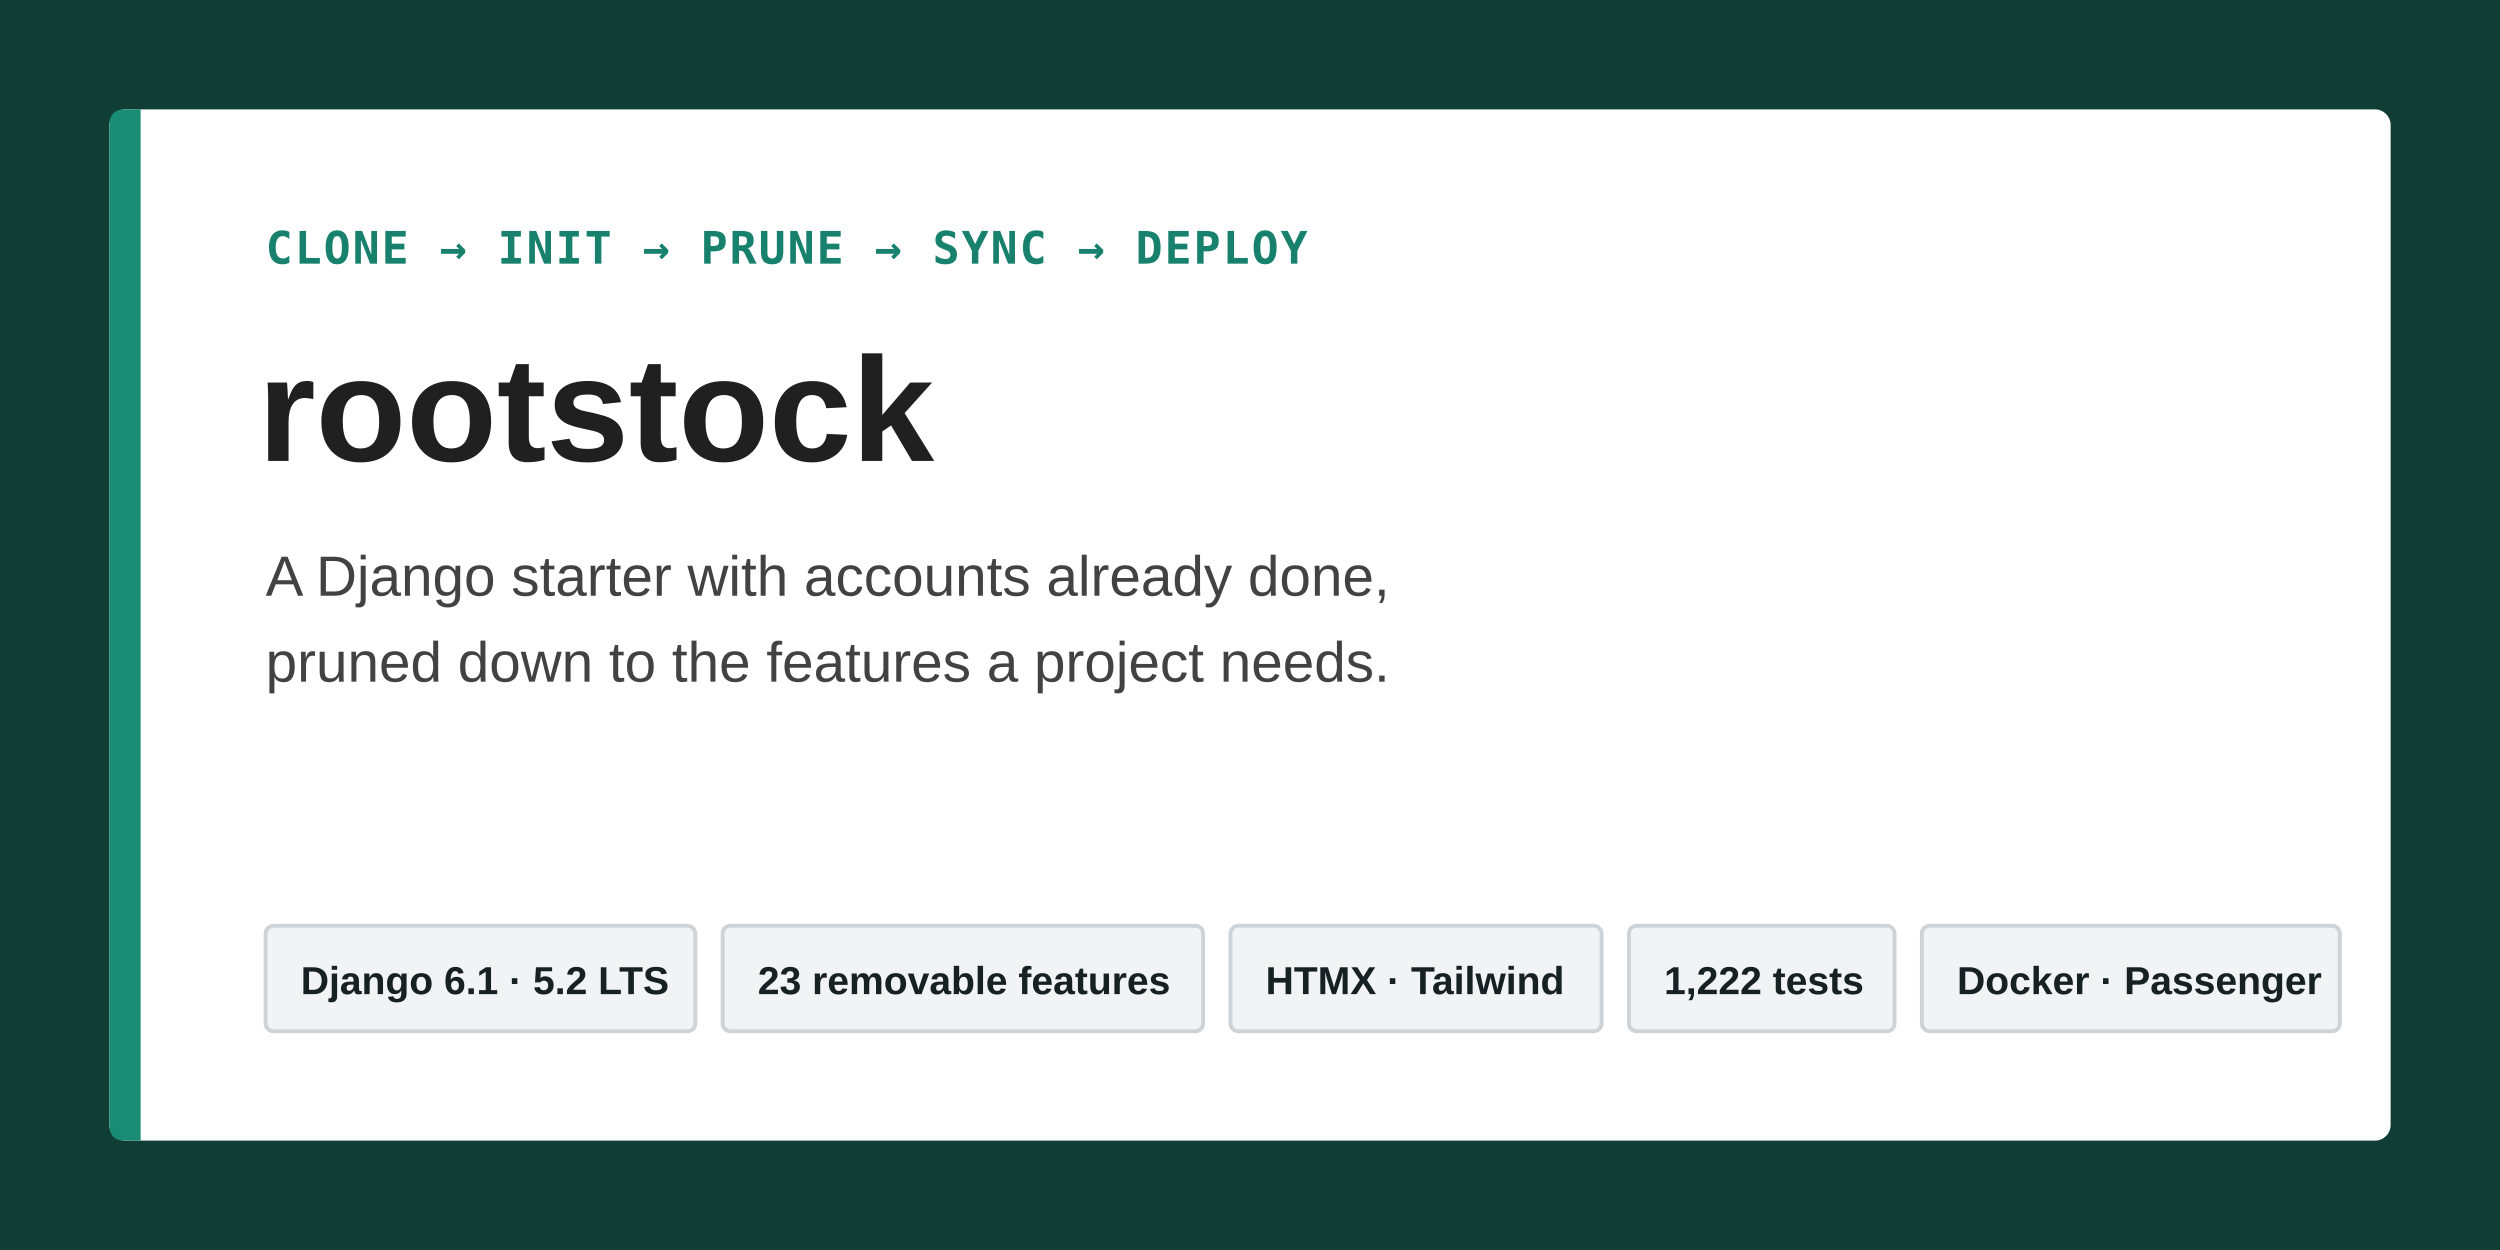
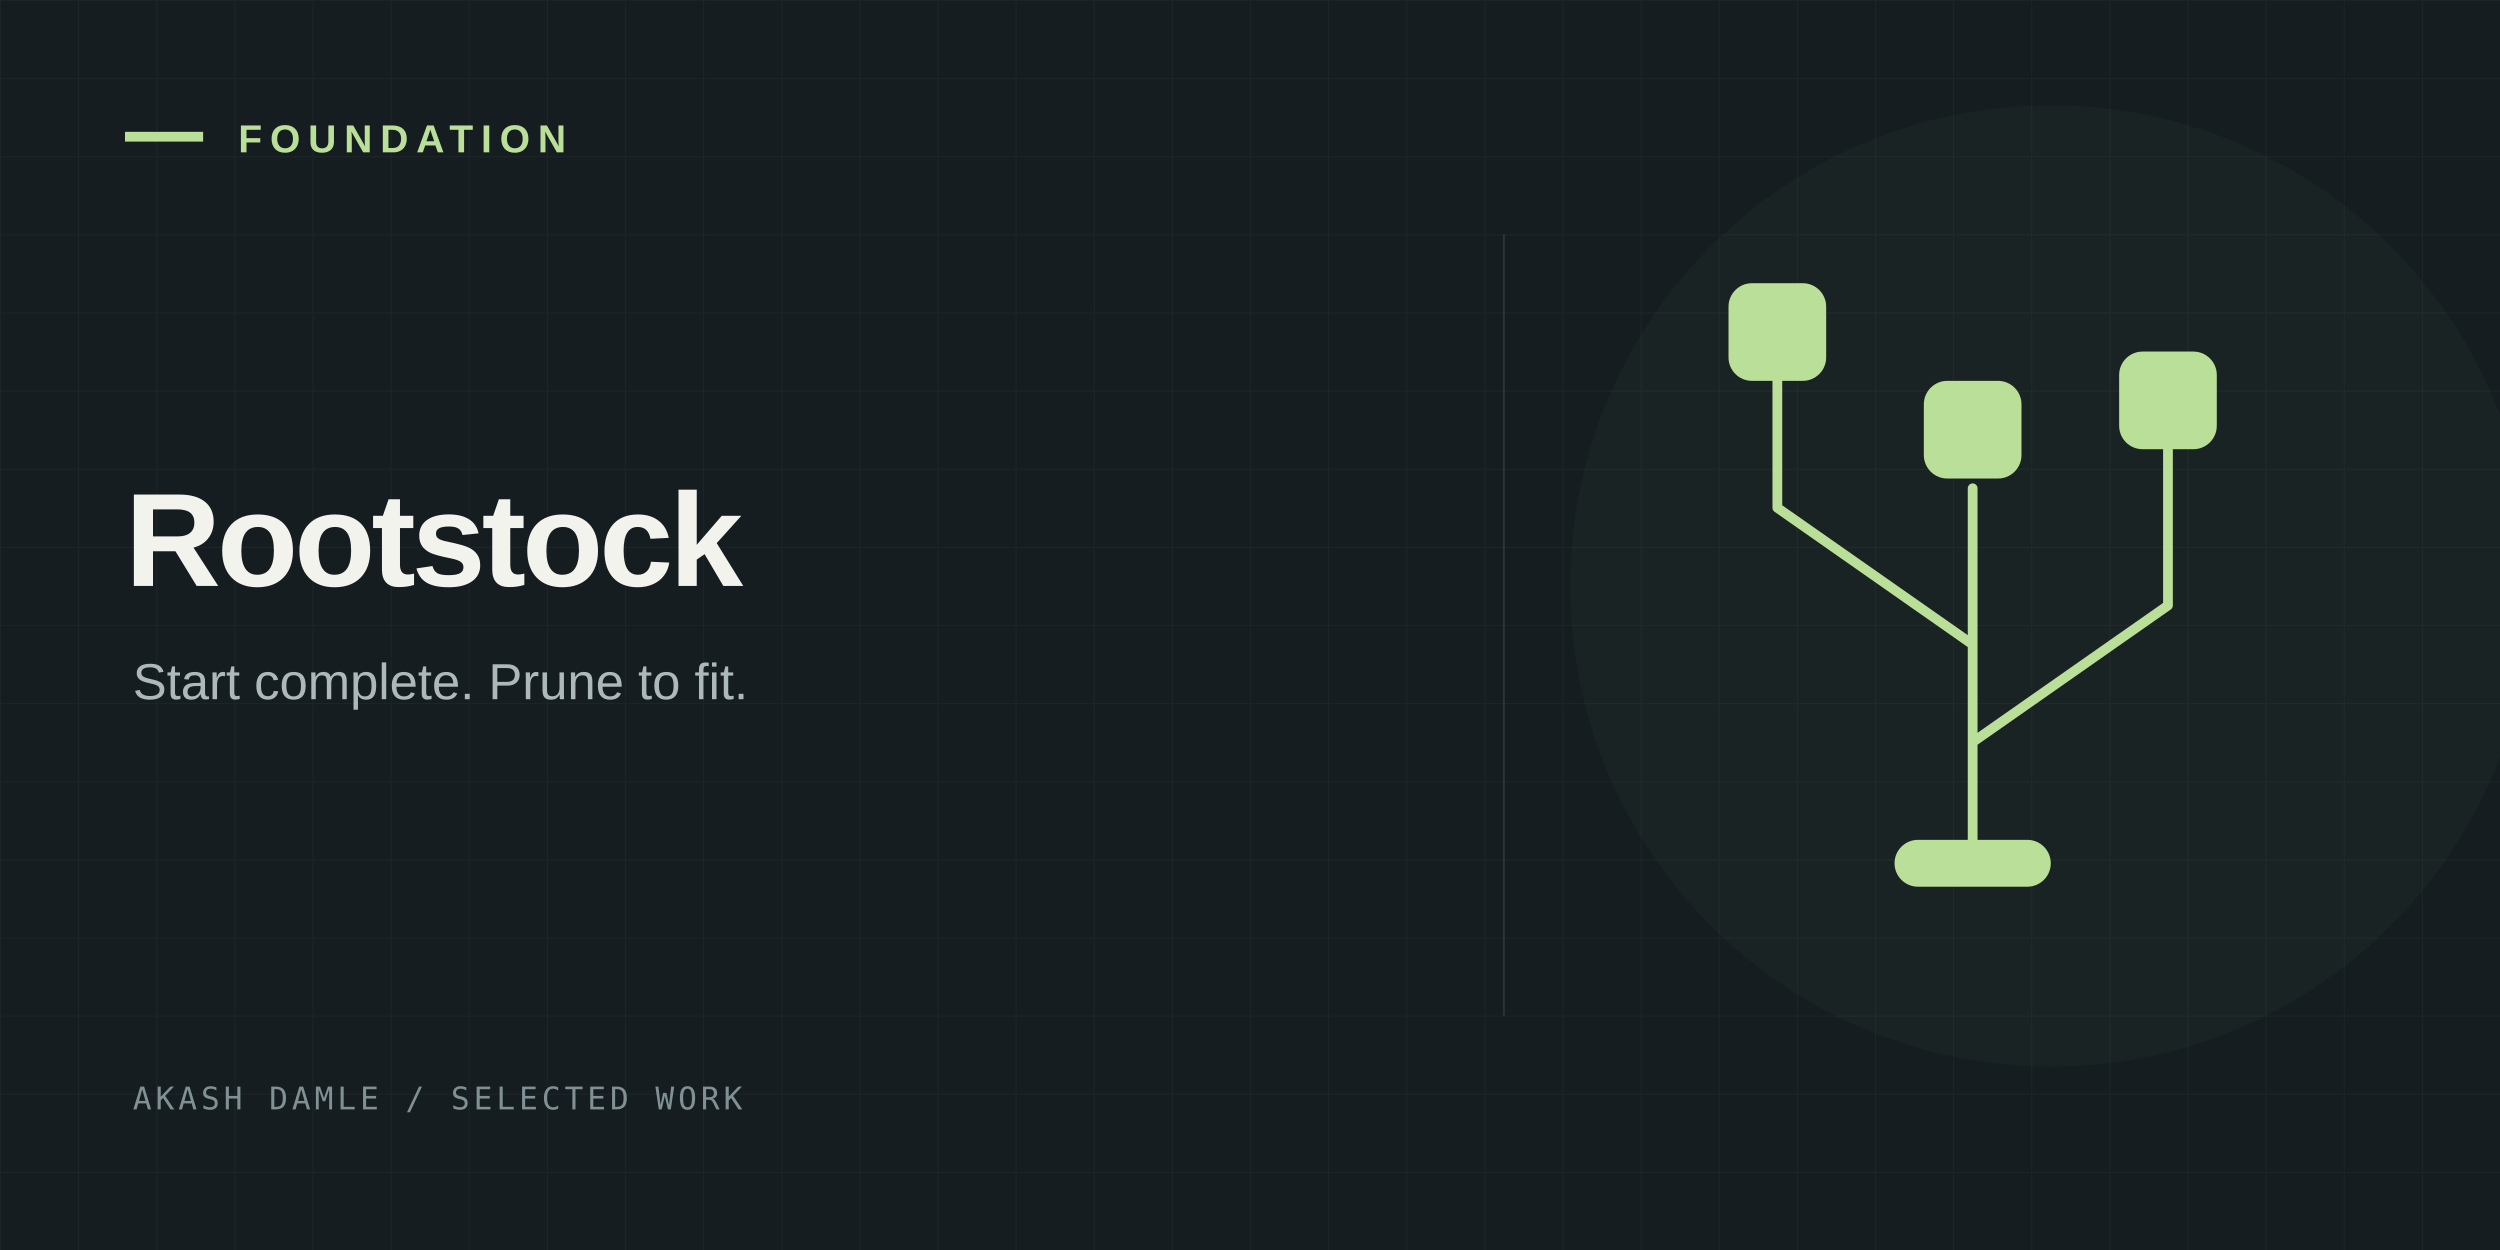
<svg xmlns="http://www.w3.org/2000/svg" width="1280" height="640" viewBox="0 0 1280 640">
-   <rect width="1280" height="640" fill="#103e35" />
-   <rect x="56" y="56" width="1168" height="528" rx="8" fill="#fff" />
-   <path d="M64 56H72V584H64Q56 584 56 576V64Q56 56 64 56" fill="#198c73" />
-   <g font-family="Segoe UI,Arial,sans-serif">
-     <text x="136" y="135" fill="#17816e" font-family="Consolas,monospace" font-weight="700" font-size="23" letter-spacing="1">CLONE → INIT → PRUNE → SYNC → DEPLOY</text>
-     <text x="132" y="236" fill="#202020" font-weight="700" font-size="76">rootstock</text>
-     <text x="136" y="305" fill="#424242" font-size="29">A Django starter with accounts already done,</text>
-     <text x="136" y="349" fill="#424242" font-size="29">pruned down to the features a project needs.</text>
-     <g fill="#f1f3f4" stroke="#cdd3d7" stroke-width="2">
-       <rect x="136" y="474" width="220" height="54" rx="4" />
-       <rect x="370" y="474" width="246" height="54" rx="4" />
-       <rect x="630" y="474" width="190" height="54" rx="4" />
-       <rect x="834" y="474" width="136" height="54" rx="4" />
-       <rect x="984" y="474" width="214" height="54" rx="4" />
-     </g>
-     <g fill="#172124" font-weight="700" font-size="20">
-       <text x="154" y="509">Django 6.1 · 5.2 LTS</text>
-       <text x="388" y="509">23 removable features</text>
-       <text x="648" y="509">HTMX · Tailwind</text>
-       <text x="852" y="509">1,222 tests</text>
-       <text x="1002" y="509">Docker · Passenger</text>
-     </g>
+   <defs>
+     <pattern id="grid" width="40" height="40" patternUnits="userSpaceOnUse">
+       <path d="M40 0H0V40" fill="none" stroke="#fff" stroke-opacity=".035" />
+     </pattern>
+   </defs>
+   <rect width="1280" height="640" fill="#151d20" />
+   <rect width="1280" height="640" fill="url(#grid)" />
+   <circle cx="1050" cy="300" r="246" fill="#b9df98" fill-opacity=".035" />
+   <path d="M64 70H104" stroke="#b9df98" stroke-width="5" />
+   <g font-family="Segoe UI, Arial, sans-serif">
+     <text x="122" y="78" fill="#b9df98" font-size="20" font-weight="600" letter-spacing="4">FOUNDATION</text>
+     <text x="64" y="300" fill="#f3f3ed" font-size="68" font-weight="700" letter-spacing="-2">Rootstock</text>
+     <text x="68" y="358" fill="#adb8b9" font-size="26">Start complete. Prune to fit.</text>
+     <text x="68" y="568" fill="#7f9194" font-family="Consolas, monospace" font-size="16" letter-spacing="2">AKASH DAMLE / SELECTED WORK</text>
+   </g>
+   <path d="M770 120V520" stroke="#fff" stroke-opacity=".1" />
+   <g transform="translate(830 110)" color="#b9df98">
+     <path d="M180 330V140M180 220L80 150V80M180 270L280 200V120" fill="none" stroke="currentColor" stroke-width="5" stroke-linecap="round" stroke-linejoin="round" />
+     <rect x="155" y="85" width="50" height="50" rx="12" fill="currentColor" fill-opacity="1" />
+     <rect x="55" y="35" width="50" height="50" rx="12" fill="currentColor" fill-opacity="1" />
+     <rect x="255" y="70" width="50" height="50" rx="12" fill="currentColor" fill-opacity="1" />
+     <rect x="140" y="320" width="80" height="24" rx="12" fill="currentColor" fill-opacity="1" />
  </g>
</svg>
